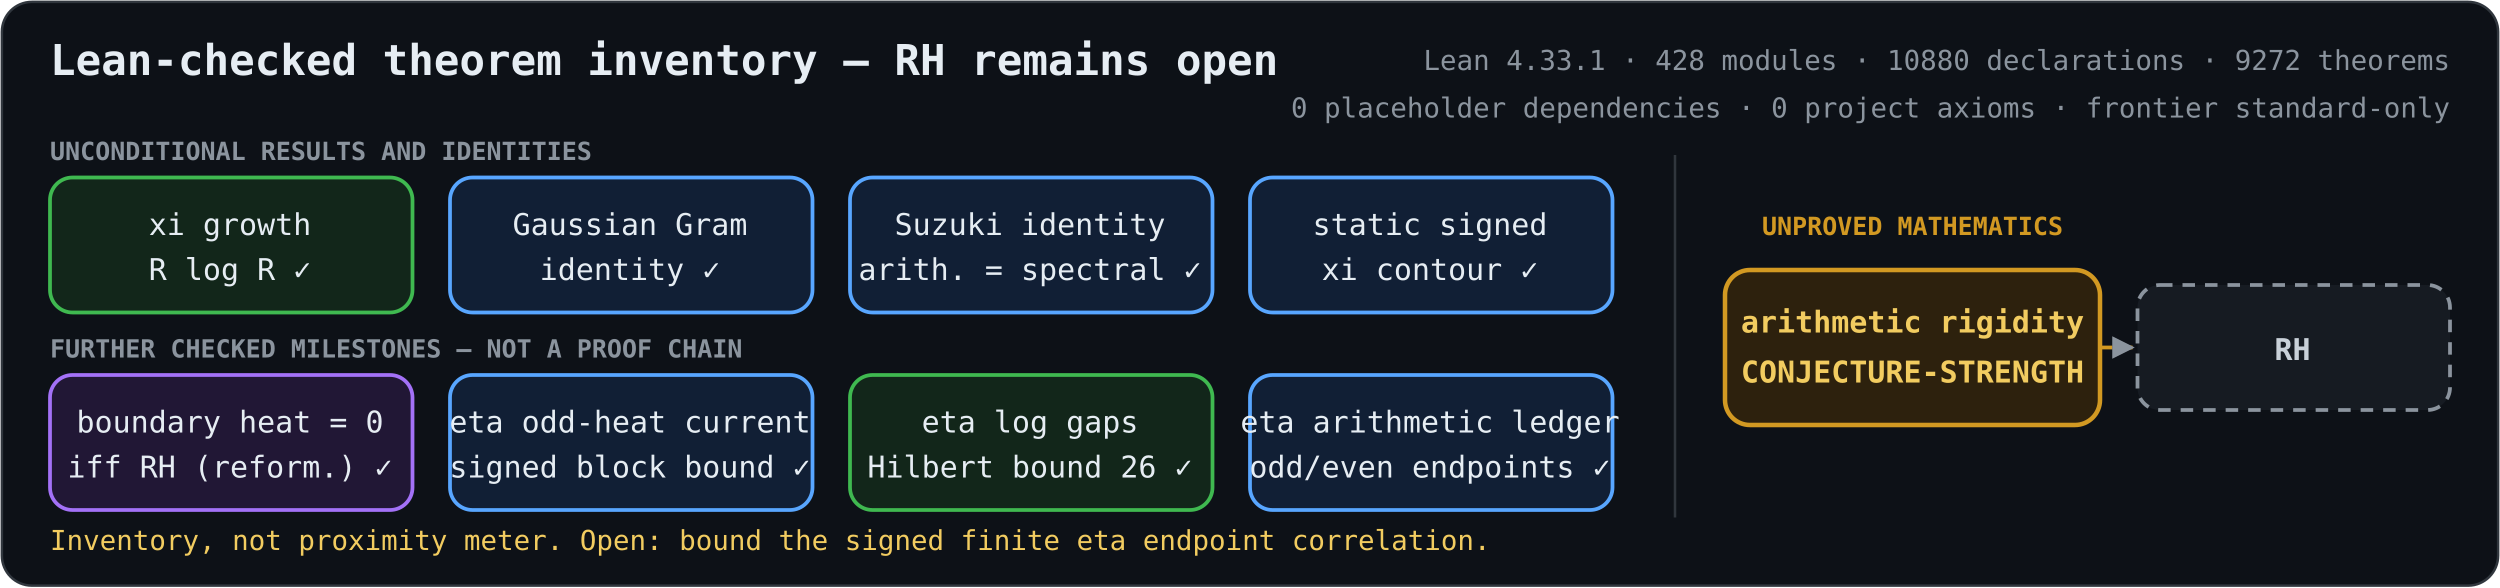
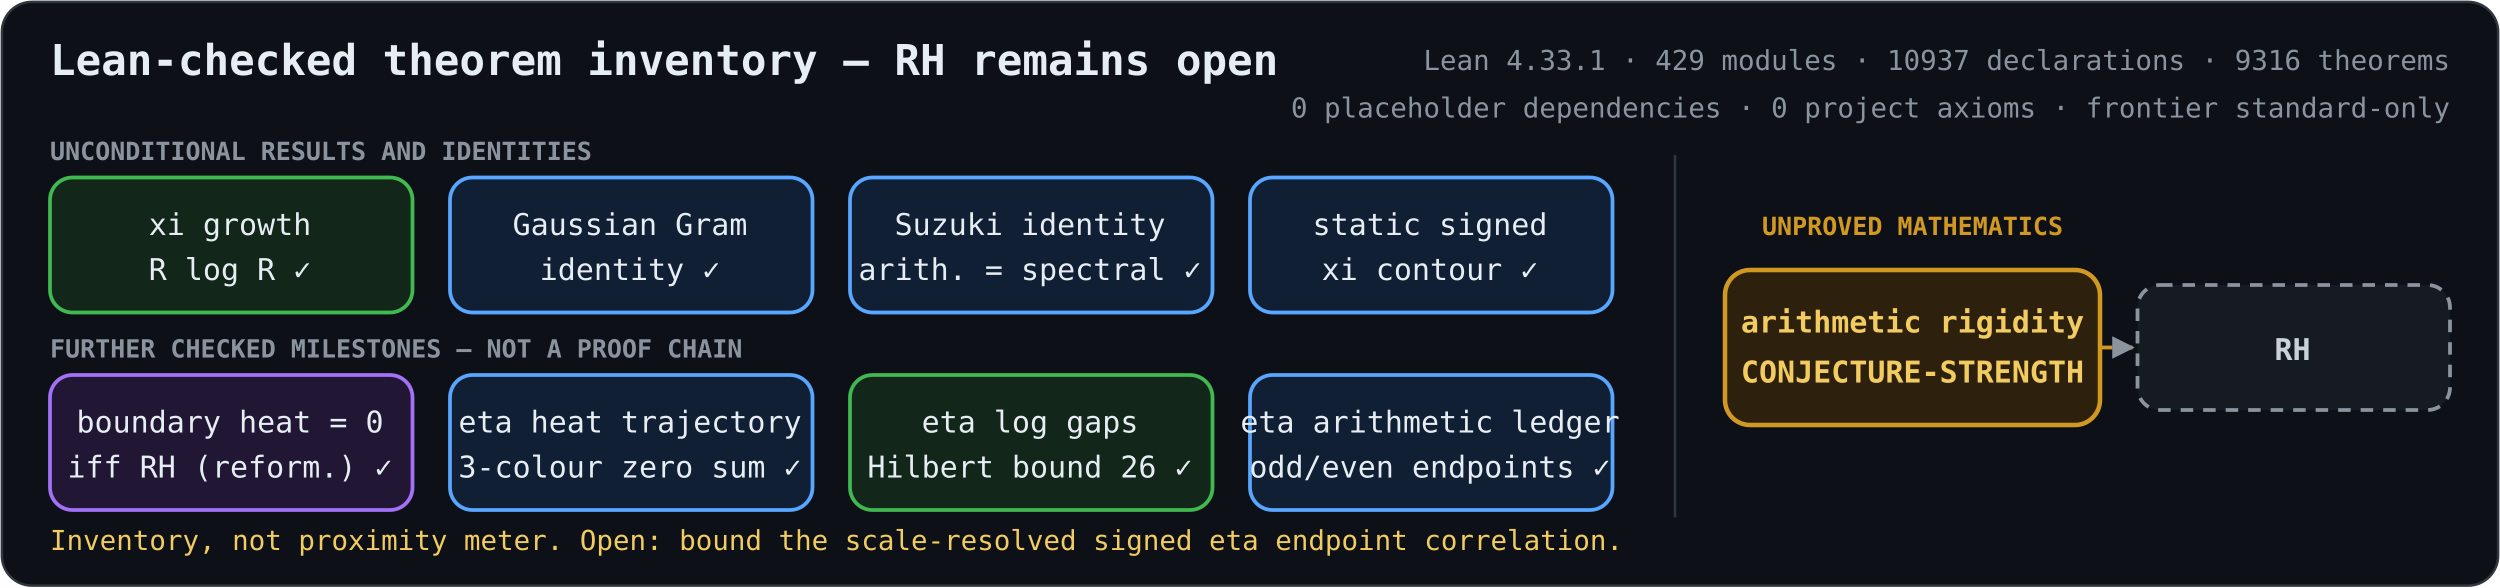
<svg xmlns="http://www.w3.org/2000/svg" role="img" aria-labelledby="title description" viewBox="0 0 1000 235">
  <defs>
    <marker id="arrow" viewBox="0 0 10 10" refX="9" refY="5" markerWidth="6" markerHeight="6" orient="auto-start-reverse">
      <path d="M 0 0 L 10 5 L 0 10 z" fill="#8b949e" />
    </marker>
    <style>
      .bg { fill: #0d1117; stroke: #30363d; }
      text { fill: #e6edf3; font-family: ui-monospace, SFMono-Regular, Menlo, Consolas, monospace; font-size: 12px; text-anchor: middle; }
      .heading { font-size: 17px; font-weight: 700; text-anchor: start; }
      .metrics { fill: #8b949e; font-size: 11px; text-anchor: end; }
      .proved rect { fill: #12261a; stroke: #3fb950; stroke-width: 1.5; }
      .proved.equivalence rect { fill: #211735; stroke: #a371f7; }
      .proved.bridge rect { fill: #111f35; stroke: #58a6ff; }
      .proved.reduction rect { fill: #102a2c; stroke: #39c5cf; }
      .open rect { fill: #2d210d; stroke: #d29922; stroke-width: 1.8; }
      .goal rect { fill: #161b22; stroke: #8b949e; stroke-width: 1.5; stroke-dasharray: 5 4; }
      .open text { fill: #f2cc60; font-weight: 700; }
      .goal text { fill: #c9d1d9; font-weight: 700; }
      .open-edge { fill: none; stroke: #d29922; stroke-width: 1.5; stroke-dasharray: 5 4; marker-end: url(#arrow); }
      .section { fill: #8b949e; font-size: 10px; font-weight: 700; text-anchor: start; }
      .gap-label { fill: #d29922; font-size: 10px; font-weight: 700; }
      .frontier { fill: #f2cc60; font-size: 11px; text-anchor: start; }
    </style>
  </defs>
  <rect class="bg" x="0.75" y="0.75" width="998.5" height="233.5" rx="12" />
  <text class="heading" x="20" y="30">Lean-checked theorem inventory — RH remains open</text>
-   <text class="metrics" x="980" y="28">Lean 4.33.1 · 428 modules · 10880 declarations · 9272 theorems</text>
+   <text class="metrics" x="980" y="28">Lean 4.33.1 · 429 modules · 10937 declarations · 9316 theorems</text>
  <text class="metrics" x="980" y="47">0 placeholder dependencies · 0 project axioms · frontier standard-only</text>
  <text class="section" x="20" y="64">UNCONDITIONAL RESULTS AND IDENTITIES</text>
  <text class="section" x="20" y="143">FURTHER CHECKED MILESTONES — NOT A PROOF CHAIN</text>
  <line x1="670" y1="62" x2="670" y2="207" stroke="#30363d" />
  <text class="gap-label" x="765" y="94">UNPROVED MATHEMATICS</text>
  <path class="open-edge" d="M840 139 H853" />
  <g class="proved unconditional">
    <rect x="20" y="71" width="145" height="54" rx="9" />
    <text x="92" y="94">xi growth</text>
    <text x="92" y="112">R log R  ✓</text>
  </g>
  <g class="proved bridge">
    <rect x="180" y="71" width="145" height="54" rx="9" />
    <text x="252" y="94">Gaussian Gram</text>
    <text x="252" y="112">identity  ✓</text>
  </g>
  <g class="proved bridge">
    <rect x="340" y="71" width="145" height="54" rx="9" />
    <text x="412" y="94">Suzuki identity</text>
    <text x="412" y="112">arith. = spectral  ✓</text>
  </g>
  <g class="proved bridge">
    <rect x="500" y="71" width="145" height="54" rx="9" />
    <text x="572" y="94">static signed</text>
    <text x="572" y="112">xi contour  ✓</text>
  </g>
  <g class="proved equivalence">
    <rect x="20" y="150" width="145" height="54" rx="9" />
    <text x="92" y="173">boundary heat = 0</text>
    <text x="92" y="191">iff RH (reform.)  ✓</text>
  </g>
  <g class="proved bridge">
    <rect x="180" y="150" width="145" height="54" rx="9" />
-     <text x="252" y="173">eta odd-heat current</text>
-     <text x="252" y="191">signed block bound  ✓</text>
+     <text x="252" y="173">eta heat trajectory</text>
+     <text x="252" y="191">3-colour zero sum  ✓</text>
  </g>
  <g class="proved unconditional">
    <rect x="340" y="150" width="145" height="54" rx="9" />
    <text x="412" y="173">eta log gaps</text>
    <text x="412" y="191">Hilbert bound 26  ✓</text>
  </g>
  <g class="proved bridge">
    <rect x="500" y="150" width="145" height="54" rx="9" />
    <text x="572" y="173">eta arithmetic ledger</text>
    <text x="572" y="191">odd/even endpoints  ✓</text>
  </g>
  <g class="open">
    <rect x="690" y="108" width="150" height="62" rx="10" />
    <text x="765" y="133">arithmetic rigidity</text>
    <text x="765" y="153">CONJECTURE-STRENGTH</text>
  </g>
  <g class="goal">
    <rect x="855" y="114" width="125" height="50" rx="9" />
    <text x="917" y="144">RH</text>
  </g>
-   <text class="frontier" x="20" y="220">Inventory, not proximity meter. Open: bound the signed finite eta endpoint correlation.</text>
+   <text class="frontier" x="20" y="220">Inventory, not proximity meter. Open: bound the scale-resolved signed eta endpoint correlation.</text>
</svg>
